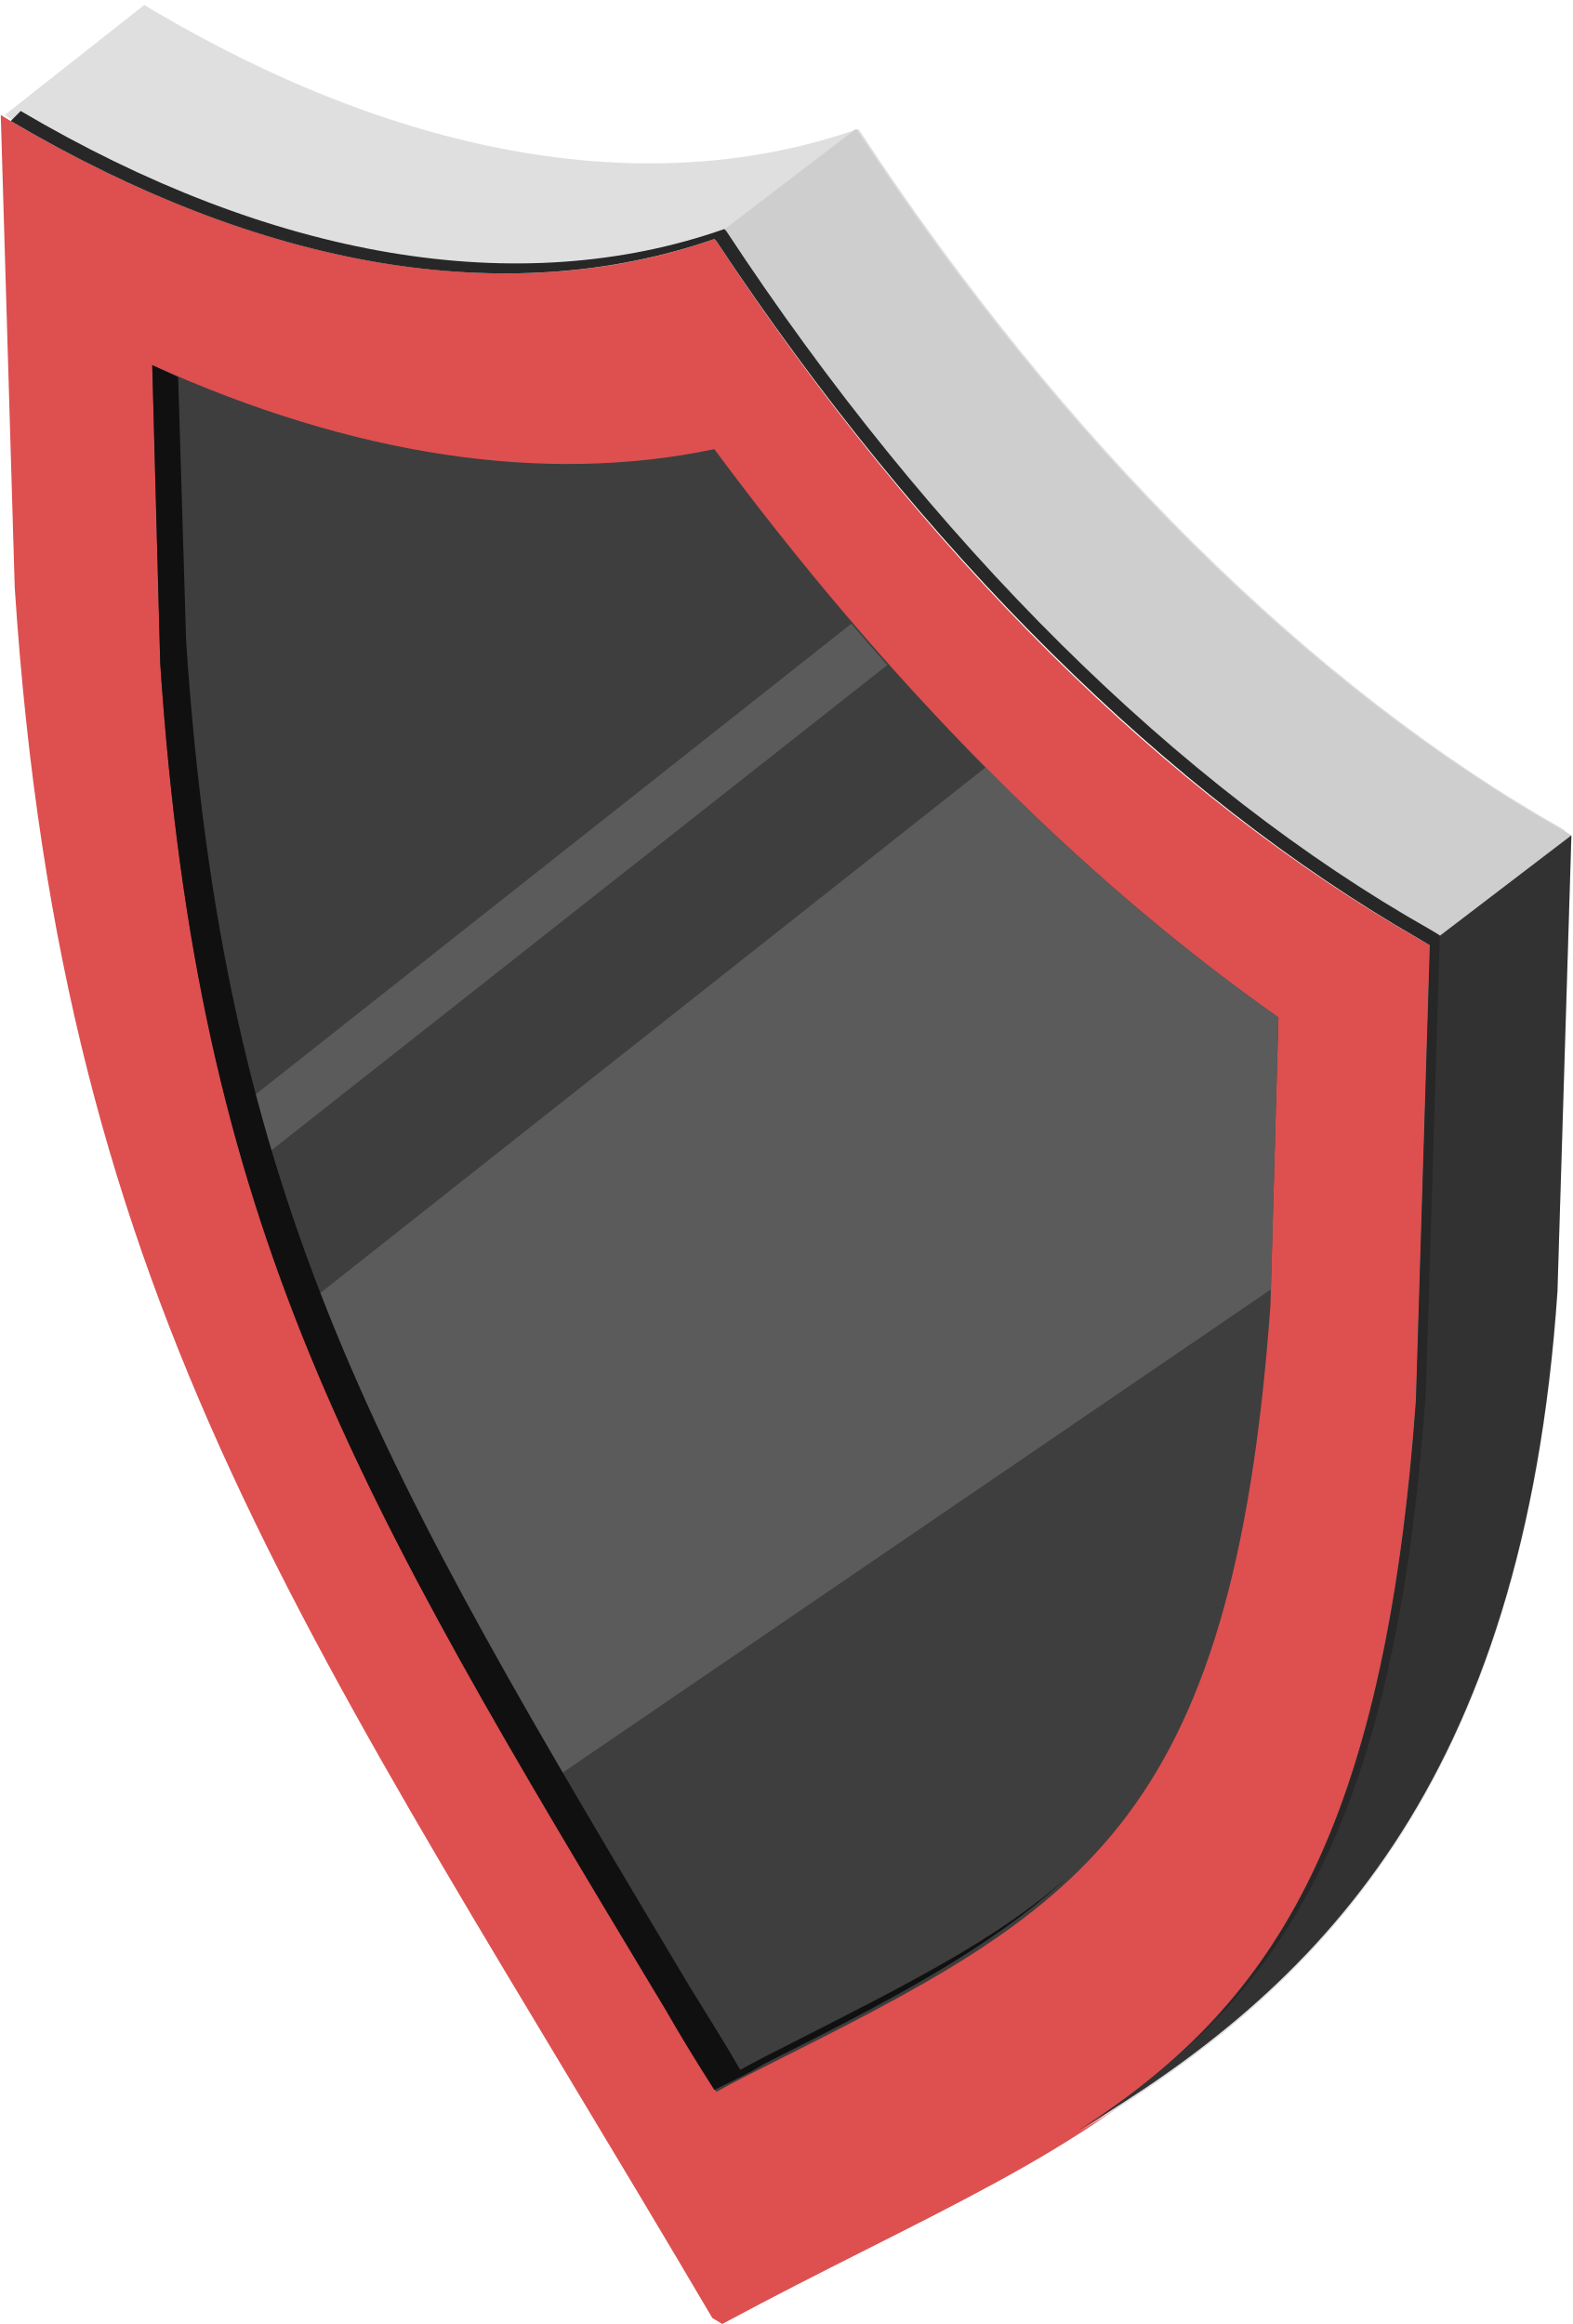
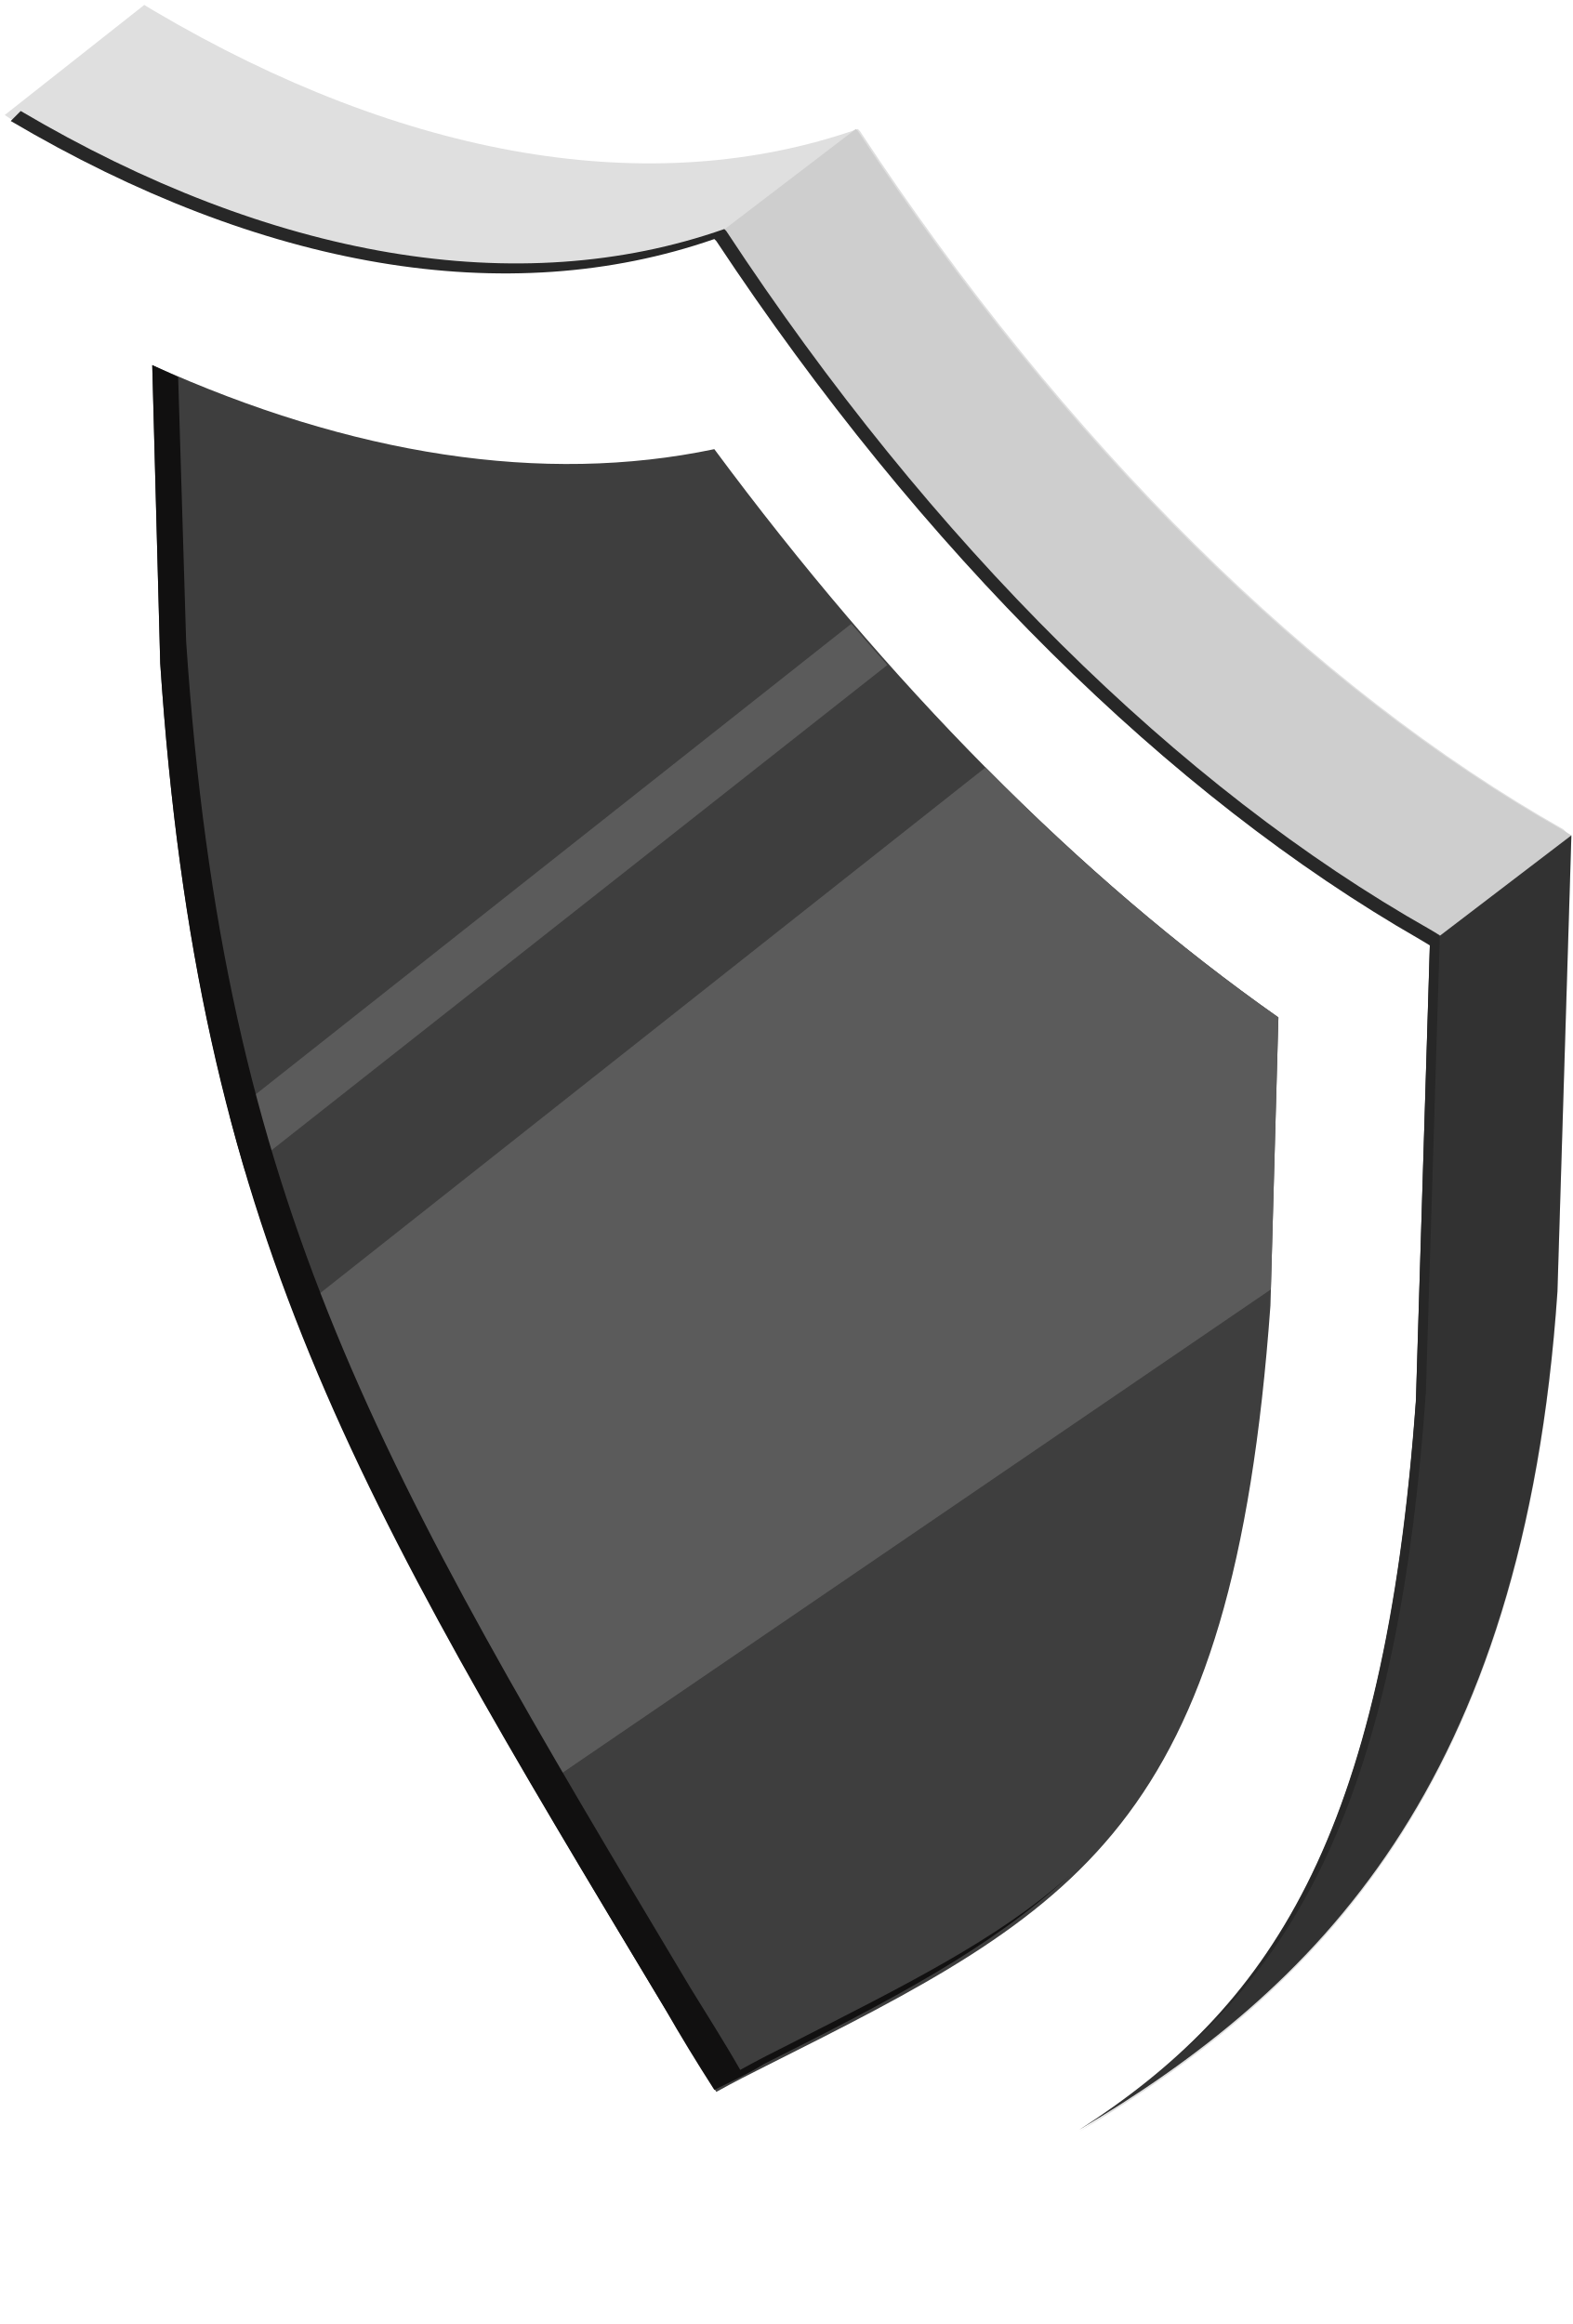
<svg xmlns="http://www.w3.org/2000/svg" width="268" height="396" fill="none">
-   <path d="M241.93 160.065c-42.791-24.207-84.902-65.803-119.881-118.99l-.34-.341c-34.98 12.274-77.09 5.114-119.881-20.116L.13 19.595l2.377 80.463c8.15 124.787 50.602 178.997 118.862 294.919l1.698 1.023c68.261-36.822 110.712-41.936 118.863-157.176l2.377-77.736-2.377-1.023z" fill="#DE4F4F" />
+   <path d="M241.93 160.065c-42.791-24.207-84.902-65.803-119.881-118.99l-.34-.341c-34.98 12.274-77.09 5.114-119.881-20.116L.13 19.595l2.377 80.463c8.15 124.787 50.602 178.997 118.862 294.919l1.698 1.023c68.261-36.822 110.712-41.936 118.863-157.176l2.377-77.736-2.377-1.023z" fill="[[[[]]]]]]]]" />
  <path d="M266.381 141.313C223.591 117.106 181.48 75.51 146.5 22.323l-.339-.341C111.181 34.256 69.07 27.096 26.28 1.866L24.58.843.81 19.595l1.019.682c42.79 25.23 84.901 32.39 119.881 20.116l.34.34c35.319 53.188 77.09 94.784 119.881 119.332l1.698 1.023-2.378 77.736c-5.433 75.349-25.13 103.647-57.393 124.445 40.074-23.866 75.732-58.302 81.506-142.856l2.377-77.736-1.359-1.364z" fill="#DFDFDF" />
  <path d="M267.74 142.336l-1.698-1.023c-42.791-24.207-84.902-65.803-119.881-118.99l-.34-.341-24.112 18.41.34.342c35.319 53.187 77.09 94.783 119.881 119.331l1.698 1.023 24.112-18.752z" fill="#CECECE" />
  <path d="M243.628 160.747l-2.377 77.736c-5.434 75.349-25.131 103.647-57.394 124.445 40.074-23.866 75.733-58.302 81.506-142.856l2.377-77.736-24.112 18.411z" fill="#323232" />
  <path d="M113.219 342.13c-52.639-87.964-79.468-132.287-85.92-229.116l-1.359-50.8c33.961 15.342 66.563 20.456 95.769 14.32 29.546 39.89 62.149 72.962 96.109 96.828l-1.358 49.096c-6.453 89.328-32.942 102.966-85.921 129.56-2.717 1.364-5.433 2.727-8.49 4.432-3.056-4.773-5.773-9.546-8.83-14.32z" fill="#3E3E3E" />
  <path fill-rule="evenodd" clip-rule="evenodd" d="M167.919 130.766c16.147 16.317 32.852 30.616 49.899 42.596l-1.282 46.348-125.268 85.479c-17.306-29.613-30.92-54.908-41.148-81.345l117.799-93.078zm-22.868-24.484a483.615 483.615 0 006.133 7.036L41.754 199.55a316.494 316.494 0 01-2.661-9.545l105.958-83.723z" fill="#5B5B5B" />
  <path d="M134.614 348.267c-2.716 1.364-5.433 2.728-8.49 4.433-2.717-4.774-5.773-9.547-8.49-13.979-52.978-88.646-79.468-132.969-85.92-229.457l-1.359-45.005c-1.358-.682-3.056-1.364-4.415-2.046l1.359 50.801c6.452 96.829 32.942 141.152 85.92 229.116 2.717 4.774 5.434 9.206 8.49 13.979 2.717-1.364 5.774-2.727 8.491-4.432 21.734-10.91 38.715-19.775 51.959-32.049-12.225 10.91-28.187 18.752-47.545 28.639z" fill="#111010" />
  <path d="M243.628 158.36c-42.79-24.207-84.902-65.802-119.881-118.99l-.34-.341c-34.98 12.274-77.09 5.114-119.88-20.116l-1.699 1.705c42.79 25.23 84.562 32.39 119.881 20.116l.34.34c34.979 52.847 77.091 94.443 119.881 118.991l1.698 1.023-2.377 77.736c-4.415 62.393-19.018 92.737-42.111 112.853 24.112-20.457 39.394-50.46 43.809-114.558l2.377-77.736-1.698-1.023z" fill="#272727" />
</svg>
